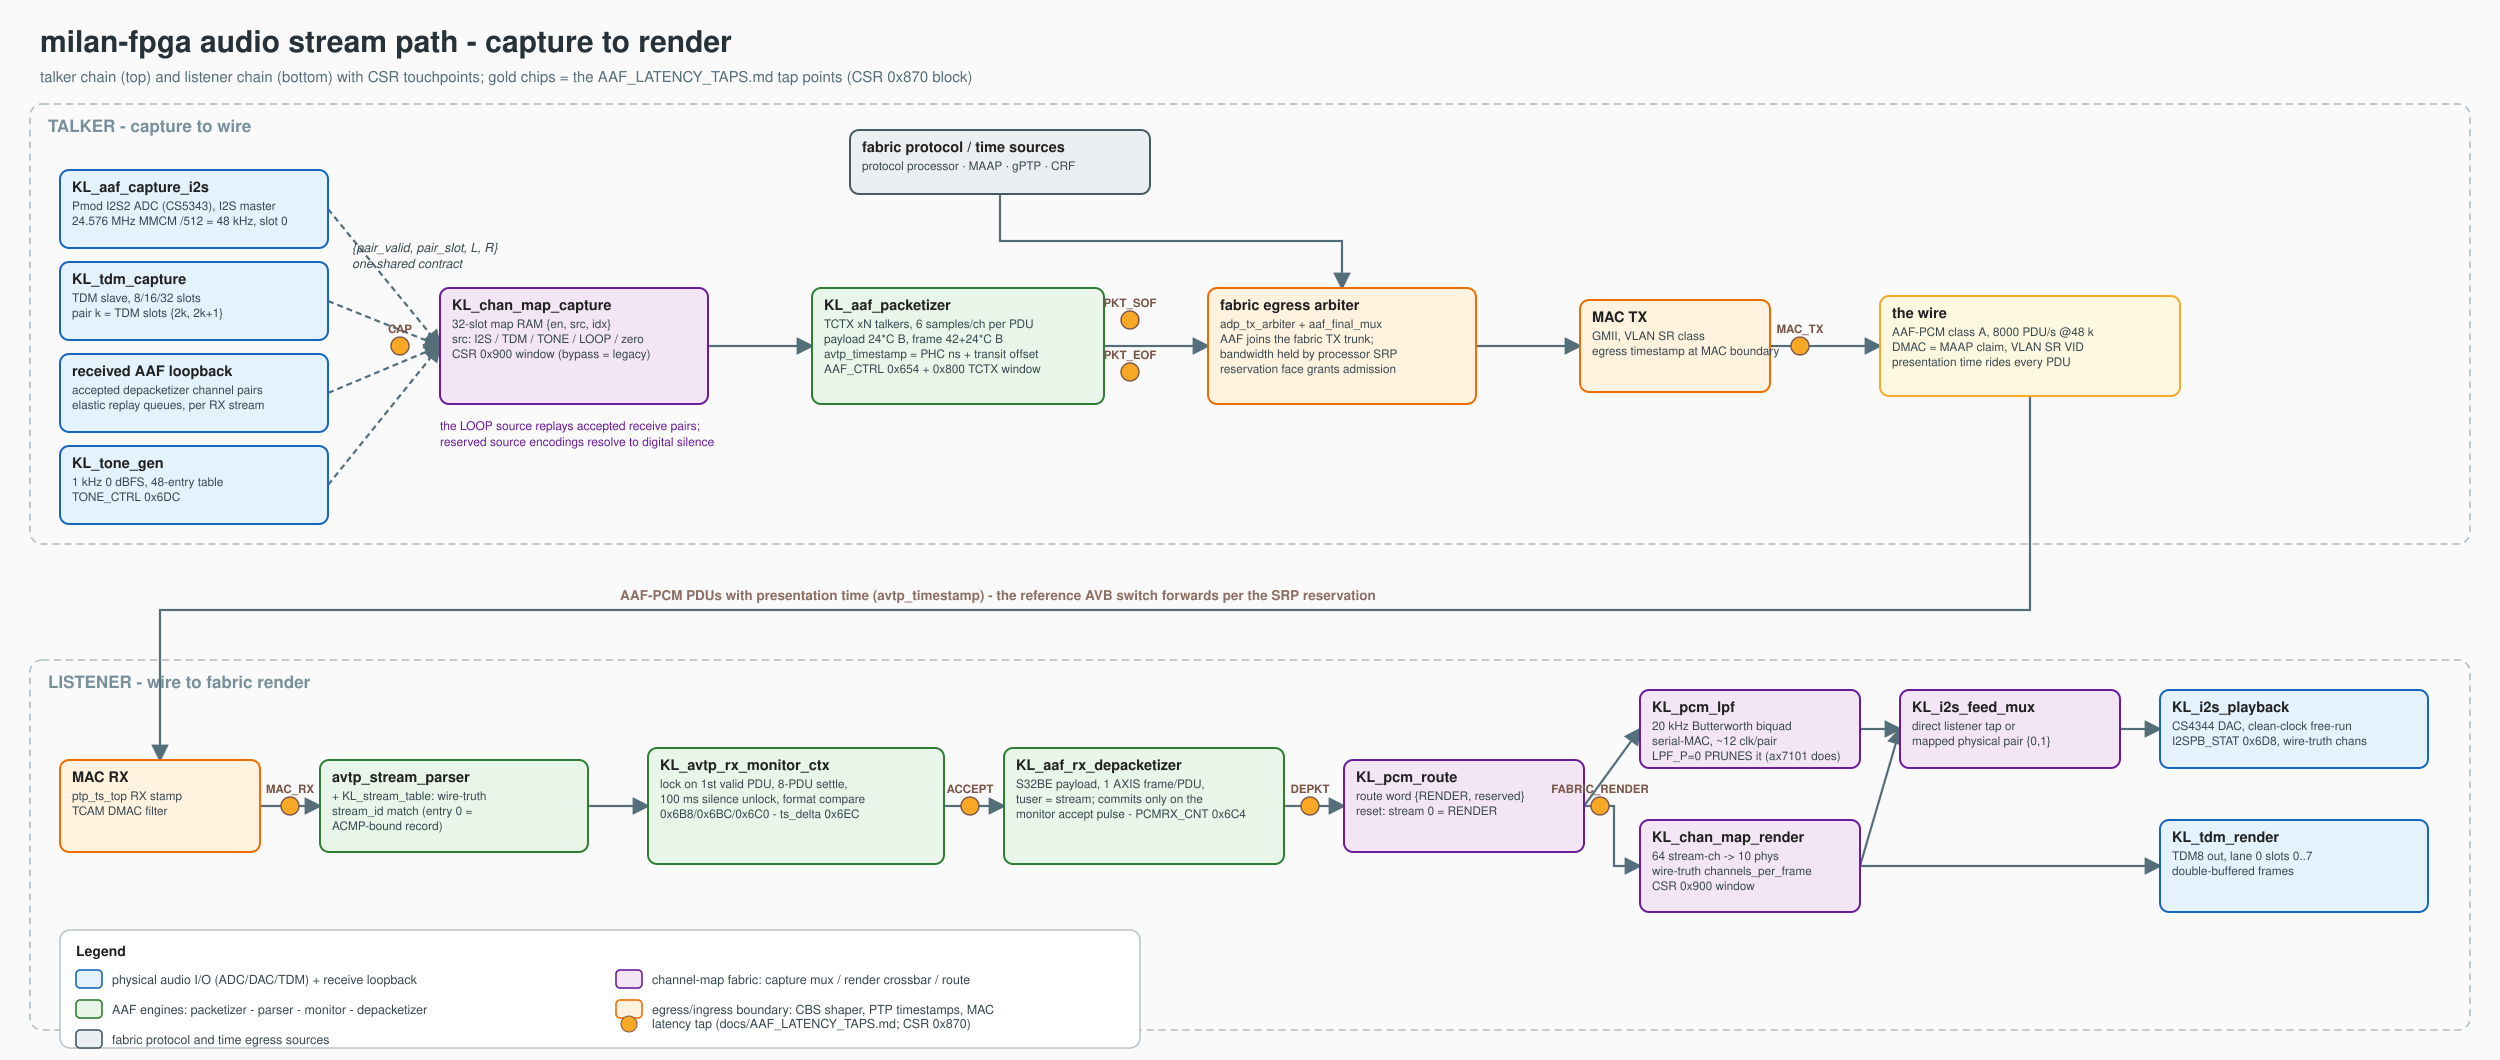
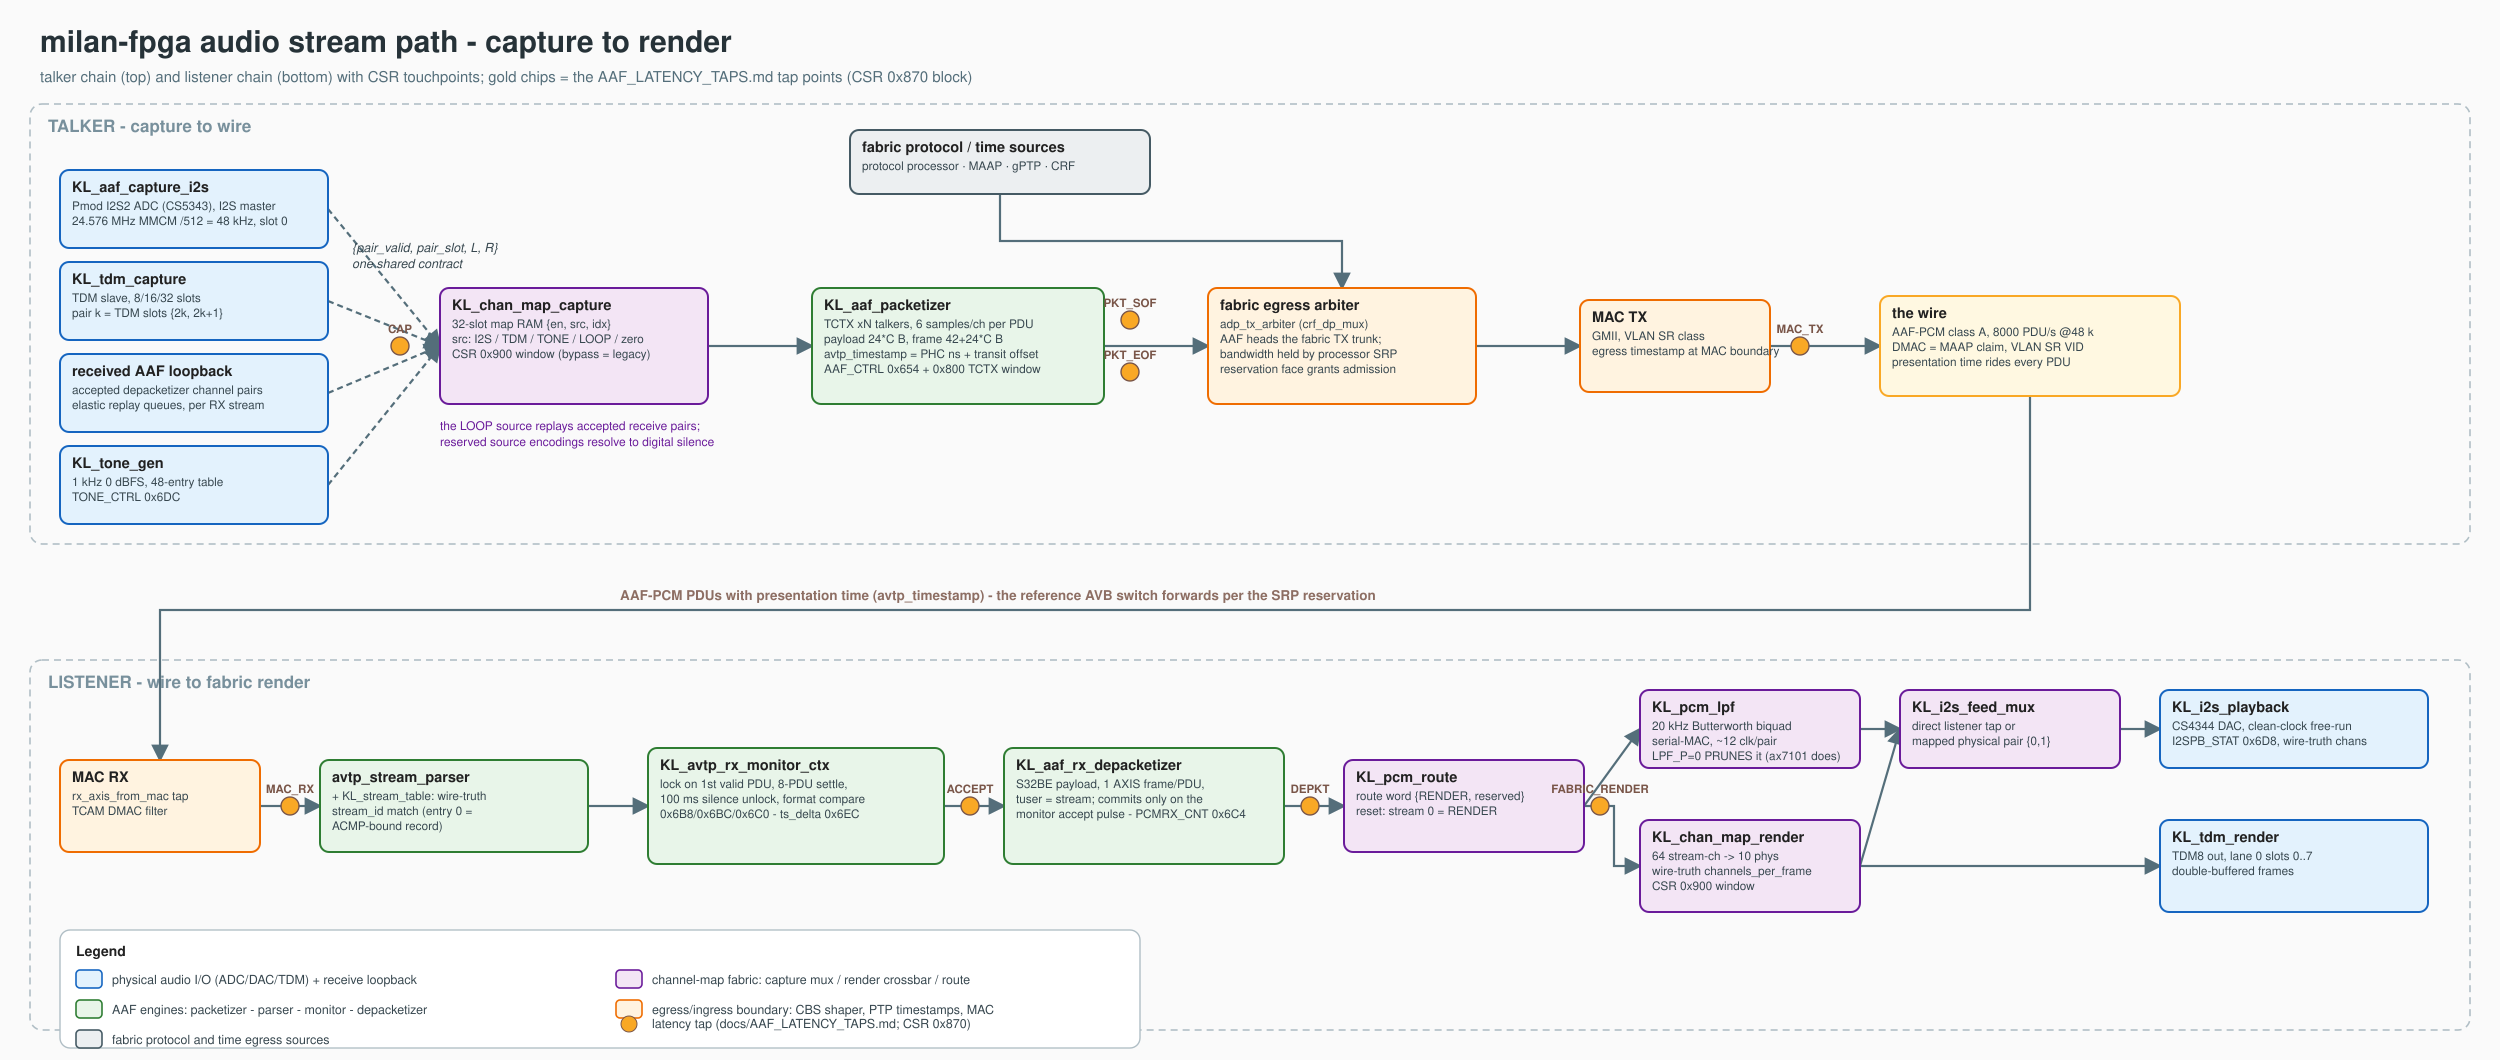
<svg xmlns="http://www.w3.org/2000/svg" width="2500" height="1060" viewBox="0 0 2500 1060" font-family="Helvetica,Arial,sans-serif">
  <rect width="2500" height="1060" fill="#FAFAFA" />
  <defs>
    <marker id="arr" markerWidth="12" markerHeight="12" refX="7" refY="4" orient="auto">
      <path d="M0,0 L8,4 L0,8 Z" fill="#546E7A" />
    </marker>
  </defs>
  <text x="40" y="52" font-size="30" font-weight="bold" fill="#263238">milan-fpga audio stream path - capture to render</text>
  <text x="40" y="82" font-size="15" fill="#546E7A">talker chain (top) and listener chain (bottom) with CSR touchpoints; gold chips = the AAF_LATENCY_TAPS.md tap points (CSR 0x870 block)</text>
  <rect x="30" y="104" width="2440" height="440" rx="12" fill="none" stroke="#B0BEC5" stroke-width="1.6" stroke-dasharray="7,5" />
  <text x="48" y="132" font-size="17" font-weight="bold" fill="#78909C">TALKER - capture to wire</text>
  <rect x="30" y="660" width="2440" height="370" rx="12" fill="none" stroke="#B0BEC5" stroke-width="1.6" stroke-dasharray="7,5" />
  <text x="48" y="688" font-size="17" font-weight="bold" fill="#78909C">LISTENER - wire to fabric render</text>
  <path d="M328,209 L440,346" fill="none" stroke="#546E7A" stroke-width="2.2" marker-end="url(#arr)" stroke-dasharray="6,4" />
  <path d="M328,301 L440,346" fill="none" stroke="#546E7A" stroke-width="2.2" marker-end="url(#arr)" stroke-dasharray="6,4" />
  <path d="M328,393 L440,346" fill="none" stroke="#546E7A" stroke-width="2.2" marker-end="url(#arr)" stroke-dasharray="6,4" />
  <path d="M328,485 L440,346" fill="none" stroke="#546E7A" stroke-width="2.2" marker-end="url(#arr)" stroke-dasharray="6,4" />
  <path d="M708,346 L812,346" fill="none" stroke="#546E7A" stroke-width="2.2" marker-end="url(#arr)" />
  <path d="M1104,346 L1208,346" fill="none" stroke="#546E7A" stroke-width="2.2" marker-end="url(#arr)" />
  <path d="M1000,194 L1000,241 L1342,241 L1342,288" fill="none" stroke="#546E7A" stroke-width="2.2" marker-end="url(#arr)" />
  <path d="M1476,346 L1580,346" fill="none" stroke="#546E7A" stroke-width="2.2" marker-end="url(#arr)" />
  <path d="M1770,346 L1880,346" fill="none" stroke="#546E7A" stroke-width="2.2" marker-end="url(#arr)" />
  <path d="M2030,396 L2030,610 L160,610 L160,760" fill="none" stroke="#546E7A" stroke-width="2.2" marker-end="url(#arr)" />
  <path d="M260,806 L320,806" fill="none" stroke="#546E7A" stroke-width="2.2" marker-end="url(#arr)" />
  <path d="M588,806 L648,806" fill="none" stroke="#546E7A" stroke-width="2.2" marker-end="url(#arr)" />
  <path d="M944,806 L1004,806" fill="none" stroke="#546E7A" stroke-width="2.2" marker-end="url(#arr)" />
  <path d="M1284,806 L1344,806" fill="none" stroke="#546E7A" stroke-width="2.2" marker-end="url(#arr)" />
  <path d="M1584,806 L1640,729" fill="none" stroke="#546E7A" stroke-width="2.2" marker-end="url(#arr)" />
  <path d="M1860,729 L1900,729" fill="none" stroke="#546E7A" stroke-width="2.2" marker-end="url(#arr)" />
  <path d="M2120,729 L2160,729" fill="none" stroke="#546E7A" stroke-width="2.2" marker-end="url(#arr)" />
  <path d="M1584,806 L1614,806 L1614,866 L1640,866" fill="none" stroke="#546E7A" stroke-width="2.2" marker-end="url(#arr)" />
  <path d="M1860,866 L1900,729" fill="none" stroke="#546E7A" stroke-width="2.2" marker-end="url(#arr)" />
  <path d="M1860,866 L2160,866" fill="none" stroke="#546E7A" stroke-width="2.2" marker-end="url(#arr)" />
  <text x="352" y="252" font-size="12.5" fill="#37474F" font-style="italic">{pair_valid, pair_slot, L, R}</text>
  <text x="352" y="268" font-size="12.5" fill="#37474F" font-style="italic">one shared contract</text>
  <text x="440" y="430" font-size="12" fill="#6A1B9A">the LOOP source replays accepted receive pairs;</text>
  <text x="440" y="446" font-size="12" fill="#6A1B9A">reserved source encodings resolve to digital silence</text>
  <text x="620" y="600" font-size="13.5" font-weight="bold" fill="#8D6E63">AAF-PCM PDUs with presentation time (avtp_timestamp) - the reference AVB switch forwards per the SRP reservation</text>
  <rect x="60" y="170" width="268" height="78" rx="9" fill="#E3F2FD" stroke="#1565C0" stroke-width="2" />
  <text x="72" y="192" font-size="14.5" font-weight="bold" fill="#212121">KL_aaf_capture_i2s</text>
  <text x="72" y="210" font-size="11.8" fill="#37474F">Pmod I2S2 ADC (CS5343), I2S master</text>
  <text x="72" y="225" font-size="11.8" fill="#37474F">24.576 MHz MMCM /512 = 48 kHz, slot 0</text>
  <rect x="60" y="262" width="268" height="78" rx="9" fill="#E3F2FD" stroke="#1565C0" stroke-width="2" />
  <text x="72" y="284" font-size="14.5" font-weight="bold" fill="#212121">KL_tdm_capture</text>
  <text x="72" y="302" font-size="11.8" fill="#37474F">TDM slave, 8/16/32 slots</text>
  <text x="72" y="317" font-size="11.8" fill="#37474F">pair k = TDM slots {2k, 2k+1}</text>
  <rect x="60" y="354" width="268" height="78" rx="9" fill="#E3F2FD" stroke="#1565C0" stroke-width="2" />
  <text x="72" y="376" font-size="14.5" font-weight="bold" fill="#212121">received AAF loopback</text>
  <text x="72" y="394" font-size="11.8" fill="#37474F">accepted depacketizer channel pairs</text>
  <text x="72" y="409" font-size="11.8" fill="#37474F">elastic replay queues, per RX stream</text>
  <rect x="60" y="446" width="268" height="78" rx="9" fill="#E3F2FD" stroke="#1565C0" stroke-width="2" />
  <text x="72" y="468" font-size="14.5" font-weight="bold" fill="#212121">KL_tone_gen</text>
  <text x="72" y="486" font-size="11.8" fill="#37474F">1 kHz 0 dBFS, 48-entry table</text>
  <text x="72" y="501" font-size="11.8" fill="#37474F">TONE_CTRL 0x6DC</text>
  <rect x="440" y="288" width="268" height="116" rx="9" fill="#F3E5F5" stroke="#6A1B9A" stroke-width="2" />
  <text x="452" y="310" font-size="14.5" font-weight="bold" fill="#212121">KL_chan_map_capture</text>
  <text x="452" y="328" font-size="11.8" fill="#37474F">32-slot map RAM {en, src, idx}</text>
  <text x="452" y="343" font-size="11.8" fill="#37474F">src: I2S / TDM / TONE / LOOP / zero</text>
  <text x="452" y="358" font-size="11.8" fill="#37474F">CSR 0x900 window (bypass = legacy)</text>
  <rect x="812" y="288" width="292" height="116" rx="9" fill="#E8F5E9" stroke="#2E7D32" stroke-width="2" />
  <text x="824" y="310" font-size="14.5" font-weight="bold" fill="#212121">KL_aaf_packetizer</text>
  <text x="824" y="328" font-size="11.8" fill="#37474F">TCTX xN talkers, 6 samples/ch per PDU</text>
  <text x="824" y="343" font-size="11.8" fill="#37474F">payload 24*C B, frame 42+24*C B</text>
  <text x="824" y="358" font-size="11.8" fill="#37474F">avtp_timestamp = PHC ns + transit offset</text>
  <text x="824" y="373" font-size="11.8" fill="#37474F">AAF_CTRL 0x654 + 0x800 TCTX window</text>
  <rect x="850" y="130" width="300" height="64" rx="9" fill="#ECEFF1" stroke="#455A64" stroke-width="2" />
  <text x="862" y="152" font-size="14.5" font-weight="bold" fill="#212121">fabric protocol / time sources</text>
  <text x="862" y="170" font-size="11.8" fill="#37474F">protocol processor · MAAP · gPTP · CRF</text>
  <rect x="1208" y="288" width="268" height="116" rx="9" fill="#FFF3E0" stroke="#EF6C00" stroke-width="2" />
  <text x="1220" y="310" font-size="14.5" font-weight="bold" fill="#212121">fabric egress arbiter</text>
-   <text x="1220" y="328" font-size="11.8" fill="#37474F">adp_tx_arbiter + aaf_final_mux</text>
-   <text x="1220" y="343" font-size="11.8" fill="#37474F">AAF joins the fabric TX trunk;</text>
+   <text x="1220" y="328" font-size="11.8" fill="#37474F">adp_tx_arbiter (crf_dp_mux)</text>
+   <text x="1220" y="343" font-size="11.8" fill="#37474F">AAF heads the fabric TX trunk;</text>
  <text x="1220" y="358" font-size="11.8" fill="#37474F">bandwidth held by processor SRP</text>
  <text x="1220" y="373" font-size="11.8" fill="#37474F">reservation face grants admission</text>
  <rect x="1580" y="300" width="190" height="92" rx="9" fill="#FFF3E0" stroke="#EF6C00" stroke-width="2" />
  <text x="1592" y="322" font-size="14.5" font-weight="bold" fill="#212121">MAC TX</text>
  <text x="1592" y="340" font-size="11.8" fill="#37474F">GMII, VLAN SR class</text>
  <text x="1592" y="355" font-size="11.8" fill="#37474F">egress timestamp at MAC boundary</text>
  <rect x="1880" y="296" width="300" height="100" rx="9" fill="#FFF8E1" stroke="#F9A825" stroke-width="2" />
  <text x="1892" y="318" font-size="14.5" font-weight="bold" fill="#212121">the wire</text>
  <text x="1892" y="336" font-size="11.8" fill="#37474F">AAF-PCM class A, 8000 PDU/s @48 k</text>
  <text x="1892" y="351" font-size="11.8" fill="#37474F">DMAC = MAAP claim, VLAN SR VID</text>
  <text x="1892" y="366" font-size="11.8" fill="#37474F">presentation time rides every PDU</text>
  <rect x="60" y="760" width="200" height="92" rx="9" fill="#FFF3E0" stroke="#EF6C00" stroke-width="2" />
  <text x="72" y="782" font-size="14.5" font-weight="bold" fill="#212121">MAC RX</text>
-   <text x="72" y="800" font-size="11.8" fill="#37474F">ptp_ts_top RX stamp</text>
+   <text x="72" y="800" font-size="11.8" fill="#37474F">rx_axis_from_mac tap</text>
  <text x="72" y="815" font-size="11.8" fill="#37474F">TCAM DMAC filter</text>
  <rect x="320" y="760" width="268" height="92" rx="9" fill="#E8F5E9" stroke="#2E7D32" stroke-width="2" />
  <text x="332" y="782" font-size="14.5" font-weight="bold" fill="#212121">avtp_stream_parser</text>
  <text x="332" y="800" font-size="11.8" fill="#37474F">+ KL_stream_table: wire-truth</text>
  <text x="332" y="815" font-size="11.8" fill="#37474F">stream_id match (entry 0 =</text>
  <text x="332" y="830" font-size="11.8" fill="#37474F">ACMP-bound record)</text>
  <rect x="648" y="748" width="296" height="116" rx="9" fill="#E8F5E9" stroke="#2E7D32" stroke-width="2" />
  <text x="660" y="770" font-size="14.5" font-weight="bold" fill="#212121">KL_avtp_rx_monitor_ctx</text>
  <text x="660" y="788" font-size="11.8" fill="#37474F">lock on 1st valid PDU, 8-PDU settle,</text>
  <text x="660" y="803" font-size="11.8" fill="#37474F">100 ms silence unlock, format compare</text>
  <text x="660" y="818" font-size="11.8" fill="#37474F">0x6B8/0x6BC/0x6C0 - ts_delta 0x6EC</text>
  <rect x="1004" y="748" width="280" height="116" rx="9" fill="#E8F5E9" stroke="#2E7D32" stroke-width="2" />
  <text x="1016" y="770" font-size="14.5" font-weight="bold" fill="#212121">KL_aaf_rx_depacketizer</text>
  <text x="1016" y="788" font-size="11.8" fill="#37474F">S32BE payload, 1 AXIS frame/PDU,</text>
  <text x="1016" y="803" font-size="11.8" fill="#37474F">tuser = stream; commits only on the</text>
  <text x="1016" y="818" font-size="11.8" fill="#37474F">monitor accept pulse - PCMRX_CNT 0x6C4</text>
  <rect x="1344" y="760" width="240" height="92" rx="9" fill="#F3E5F5" stroke="#6A1B9A" stroke-width="2" />
  <text x="1356" y="782" font-size="14.5" font-weight="bold" fill="#212121">KL_pcm_route</text>
  <text x="1356" y="800" font-size="11.8" fill="#37474F">route word {RENDER, reserved}</text>
  <text x="1356" y="815" font-size="11.8" fill="#37474F">reset: stream 0 = RENDER</text>
  <rect x="1640" y="690" width="220" height="78" rx="9" fill="#F3E5F5" stroke="#6A1B9A" stroke-width="2" />
  <text x="1652" y="712" font-size="14.5" font-weight="bold" fill="#212121">KL_pcm_lpf</text>
  <text x="1652" y="730" font-size="11.8" fill="#37474F">20 kHz Butterworth biquad</text>
  <text x="1652" y="745" font-size="11.8" fill="#37474F">serial-MAC, ~12 clk/pair</text>
  <text x="1652" y="760" font-size="11.8" fill="#37474F">LPF_P=0 PRUNES it (ax7101 does)</text>
  <rect x="1900" y="690" width="220" height="78" rx="9" fill="#F3E5F5" stroke="#6A1B9A" stroke-width="2" />
  <text x="1912" y="712" font-size="14.5" font-weight="bold" fill="#212121">KL_i2s_feed_mux</text>
  <text x="1912" y="730" font-size="11.8" fill="#37474F">direct listener tap or</text>
  <text x="1912" y="745" font-size="11.8" fill="#37474F">mapped physical pair {0,1}</text>
  <rect x="2160" y="690" width="268" height="78" rx="9" fill="#E3F2FD" stroke="#1565C0" stroke-width="2" />
  <text x="2172" y="712" font-size="14.5" font-weight="bold" fill="#212121">KL_i2s_playback</text>
  <text x="2172" y="730" font-size="11.8" fill="#37474F">CS4344 DAC, clean-clock free-run</text>
  <text x="2172" y="745" font-size="11.8" fill="#37474F">I2SPB_STAT 0x6D8, wire-truth chans</text>
  <rect x="1640" y="820" width="220" height="92" rx="9" fill="#F3E5F5" stroke="#6A1B9A" stroke-width="2" />
  <text x="1652" y="842" font-size="14.5" font-weight="bold" fill="#212121">KL_chan_map_render</text>
  <text x="1652" y="860" font-size="11.8" fill="#37474F">64 stream-ch -&gt; 10 phys</text>
  <text x="1652" y="875" font-size="11.8" fill="#37474F">wire-truth channels_per_frame</text>
  <text x="1652" y="890" font-size="11.8" fill="#37474F">CSR 0x900 window</text>
  <rect x="2160" y="820" width="268" height="92" rx="9" fill="#E3F2FD" stroke="#1565C0" stroke-width="2" />
  <text x="2172" y="842" font-size="14.5" font-weight="bold" fill="#212121">KL_tdm_render</text>
  <text x="2172" y="860" font-size="11.8" fill="#37474F">TDM8 out, lane 0 slots 0..7</text>
  <text x="2172" y="875" font-size="11.8" fill="#37474F">double-buffered frames</text>
  <circle cx="400" cy="346" r="9" fill="#F9A825" stroke="#795548" stroke-width="1.4" />
  <text x="400" y="333" font-size="11.5" font-weight="bold" fill="#795548" text-anchor="middle">CAP</text>
  <circle cx="1130" cy="320" r="9" fill="#F9A825" stroke="#795548" stroke-width="1.4" />
  <text x="1130" y="307" font-size="11.5" font-weight="bold" fill="#795548" text-anchor="middle">PKT_SOF</text>
  <circle cx="1130" cy="372" r="9" fill="#F9A825" stroke="#795548" stroke-width="1.4" />
  <text x="1130" y="359" font-size="11.5" font-weight="bold" fill="#795548" text-anchor="middle">PKT_EOF</text>
  <circle cx="1800" cy="346" r="9" fill="#F9A825" stroke="#795548" stroke-width="1.4" />
  <text x="1800" y="333" font-size="11.5" font-weight="bold" fill="#795548" text-anchor="middle">MAC_TX</text>
  <circle cx="290" cy="806" r="9" fill="#F9A825" stroke="#795548" stroke-width="1.4" />
  <text x="290" y="793" font-size="11.5" font-weight="bold" fill="#795548" text-anchor="middle">MAC_RX</text>
  <circle cx="970" cy="806" r="9" fill="#F9A825" stroke="#795548" stroke-width="1.4" />
  <text x="970" y="793" font-size="11.5" font-weight="bold" fill="#795548" text-anchor="middle">ACCEPT</text>
  <circle cx="1310" cy="806" r="9" fill="#F9A825" stroke="#795548" stroke-width="1.4" />
  <text x="1310" y="793" font-size="11.5" font-weight="bold" fill="#795548" text-anchor="middle">DEPKT</text>
  <circle cx="1600" cy="806" r="9" fill="#F9A825" stroke="#795548" stroke-width="1.4" />
  <text x="1600" y="793" font-size="11.5" font-weight="bold" fill="#795548" text-anchor="middle">FABRIC_RENDER</text>
  <rect x="60" y="930" width="1080" height="118" rx="10" fill="#FFFFFF" stroke="#B0BEC5" stroke-width="1.4" />
  <text x="76" y="956" font-size="14" font-weight="bold" fill="#212121">Legend</text>
  <rect x="76" y="970" width="26" height="18" rx="4" fill="#E3F2FD" stroke="#1565C0" stroke-width="1.6" />
  <text x="112" y="984" font-size="12.5" fill="#37474F">physical audio I/O (ADC/DAC/TDM) + receive loopback</text>
  <rect x="616" y="970" width="26" height="18" rx="4" fill="#F3E5F5" stroke="#6A1B9A" stroke-width="1.6" />
  <text x="652" y="984" font-size="12.5" fill="#37474F">channel-map fabric: capture mux / render crossbar / route</text>
  <rect x="76" y="1000" width="26" height="18" rx="4" fill="#E8F5E9" stroke="#2E7D32" stroke-width="1.6" />
  <text x="112" y="1014" font-size="12.5" fill="#37474F">AAF engines: packetizer - parser - monitor - depacketizer</text>
  <rect x="616" y="1000" width="26" height="18" rx="4" fill="#FFF3E0" stroke="#EF6C00" stroke-width="1.6" />
  <text x="652" y="1014" font-size="12.5" fill="#37474F">egress/ingress boundary: CBS shaper, PTP timestamps, MAC</text>
  <rect x="76" y="1030" width="26" height="18" rx="4" fill="#ECEFF1" stroke="#455A64" stroke-width="1.6" />
  <text x="112" y="1044" font-size="12.5" fill="#37474F">fabric protocol and time egress sources</text>
  <circle cx="629" cy="1024" r="8" fill="#F9A825" stroke="#795548" />
  <text x="652" y="1028" font-size="12.5" fill="#37474F">latency tap (docs/AAF_LATENCY_TAPS.md; CSR 0x870)</text>
</svg>
